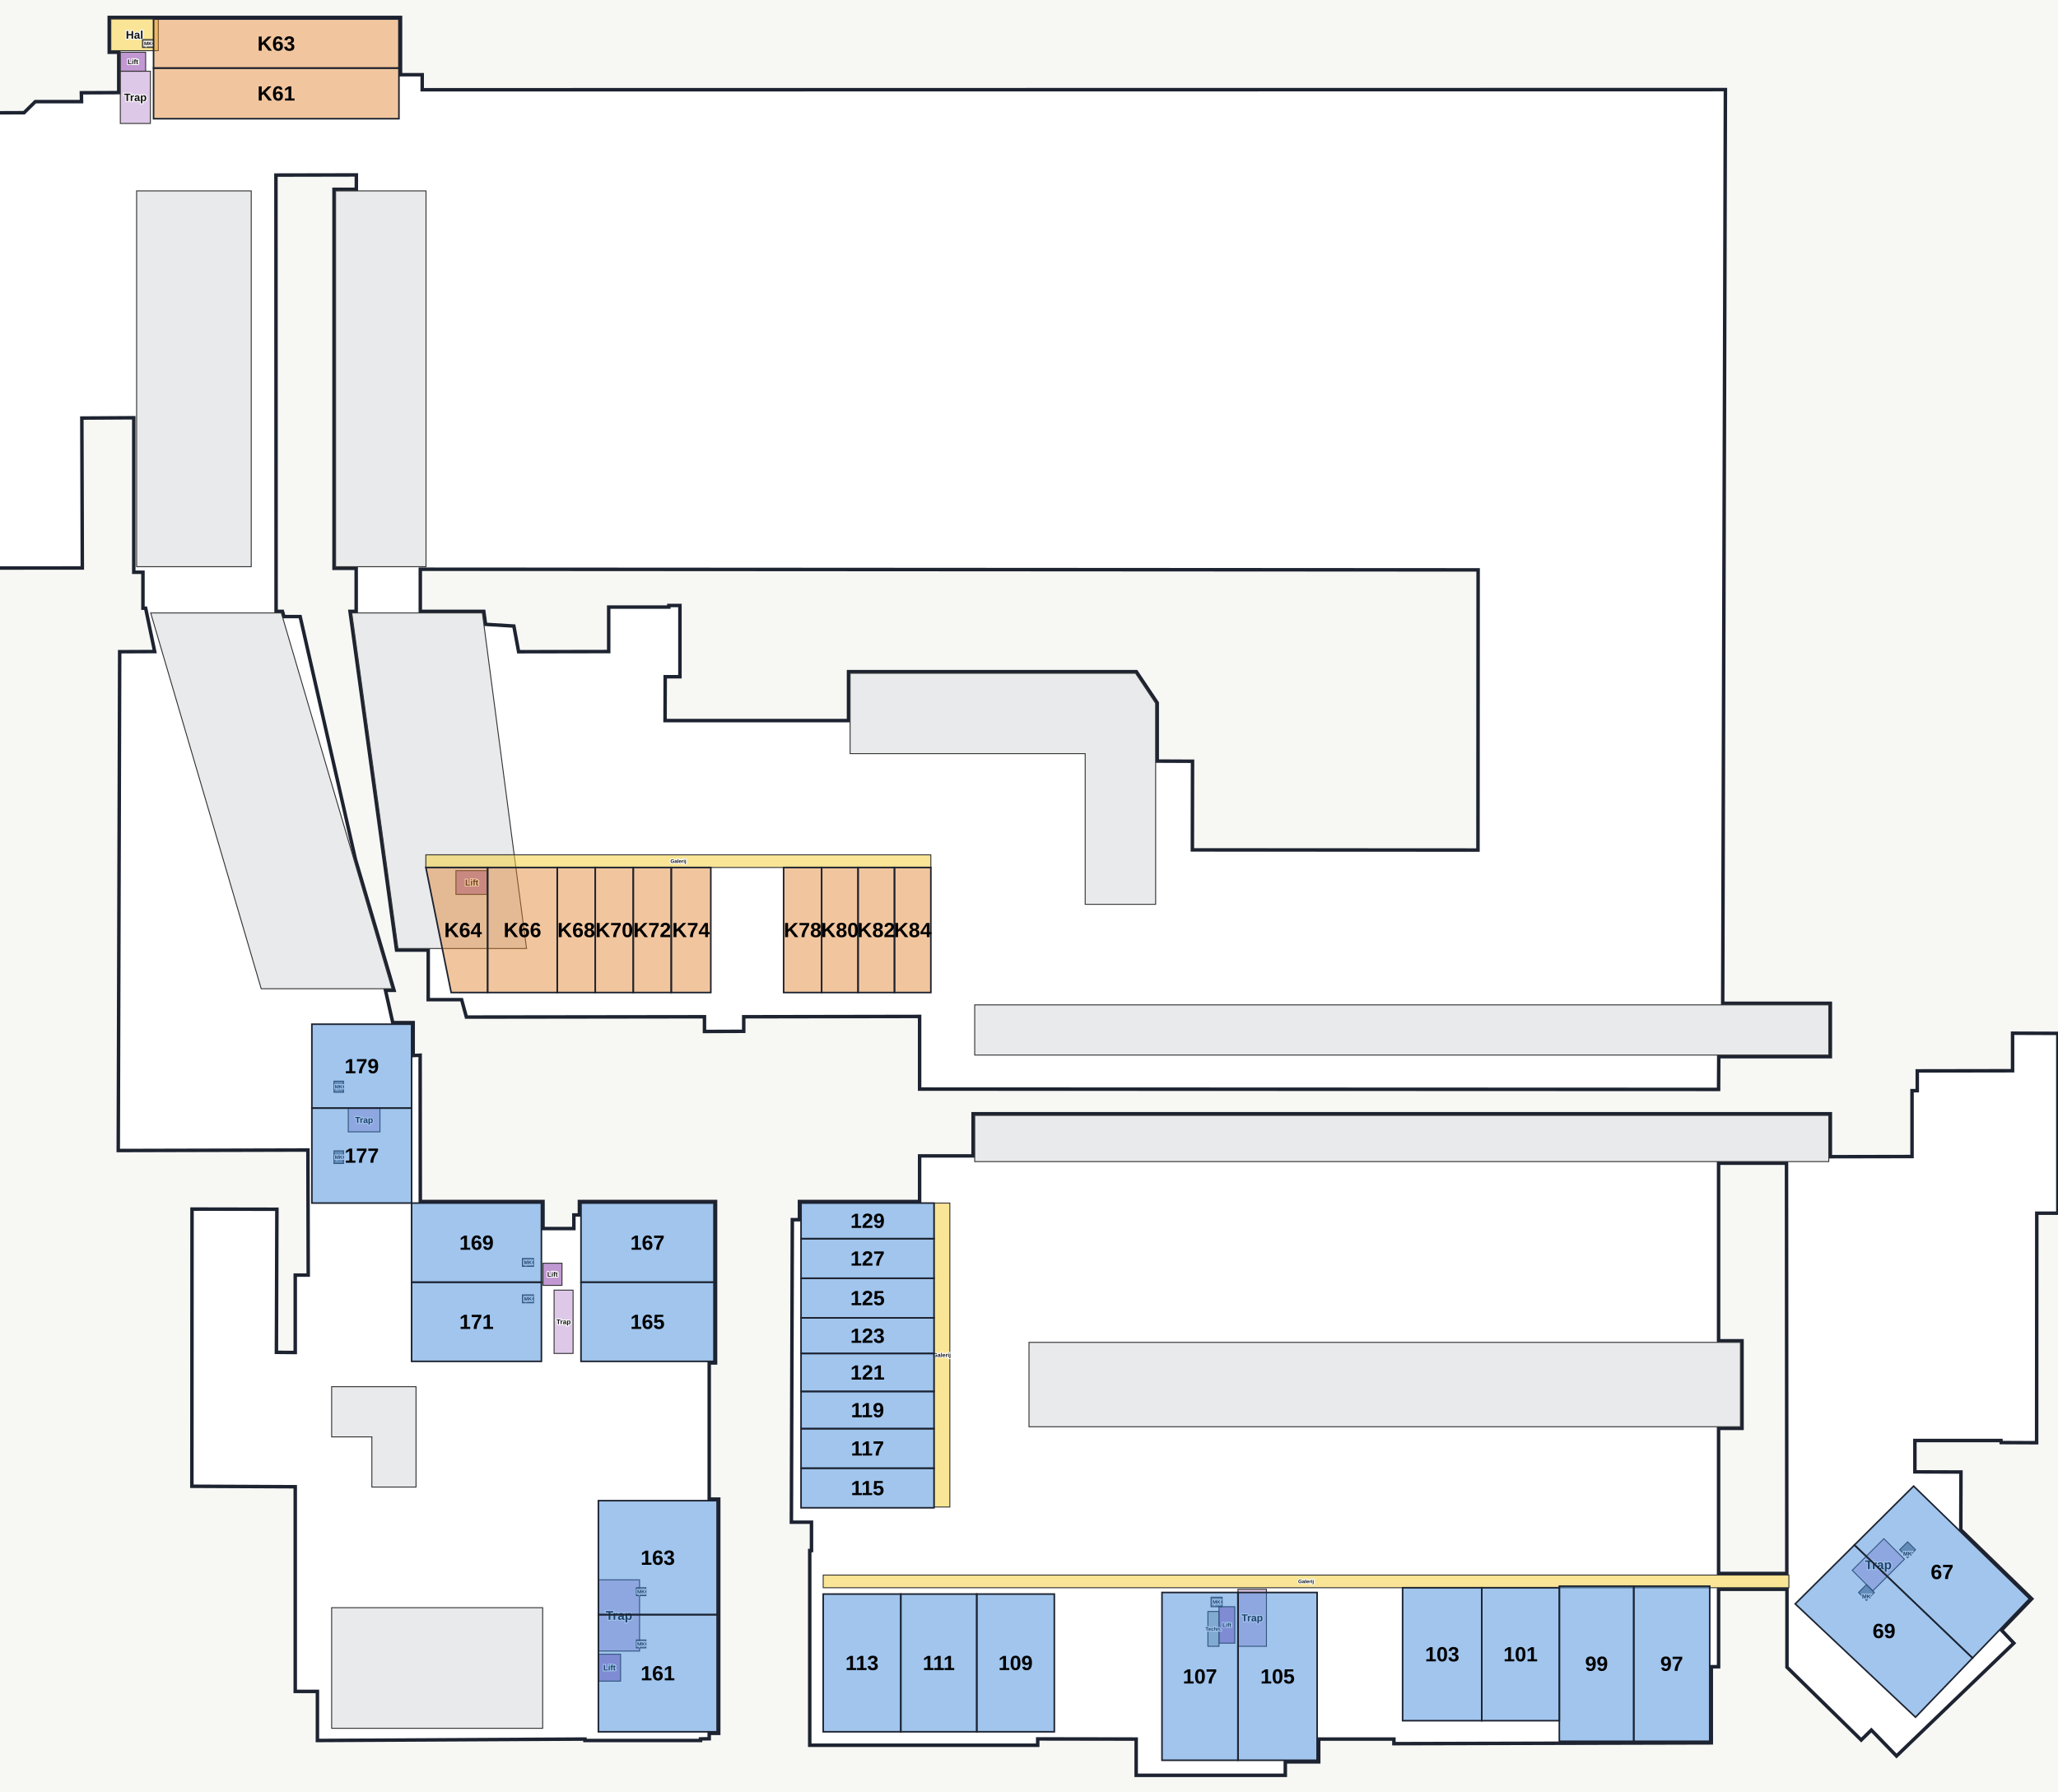
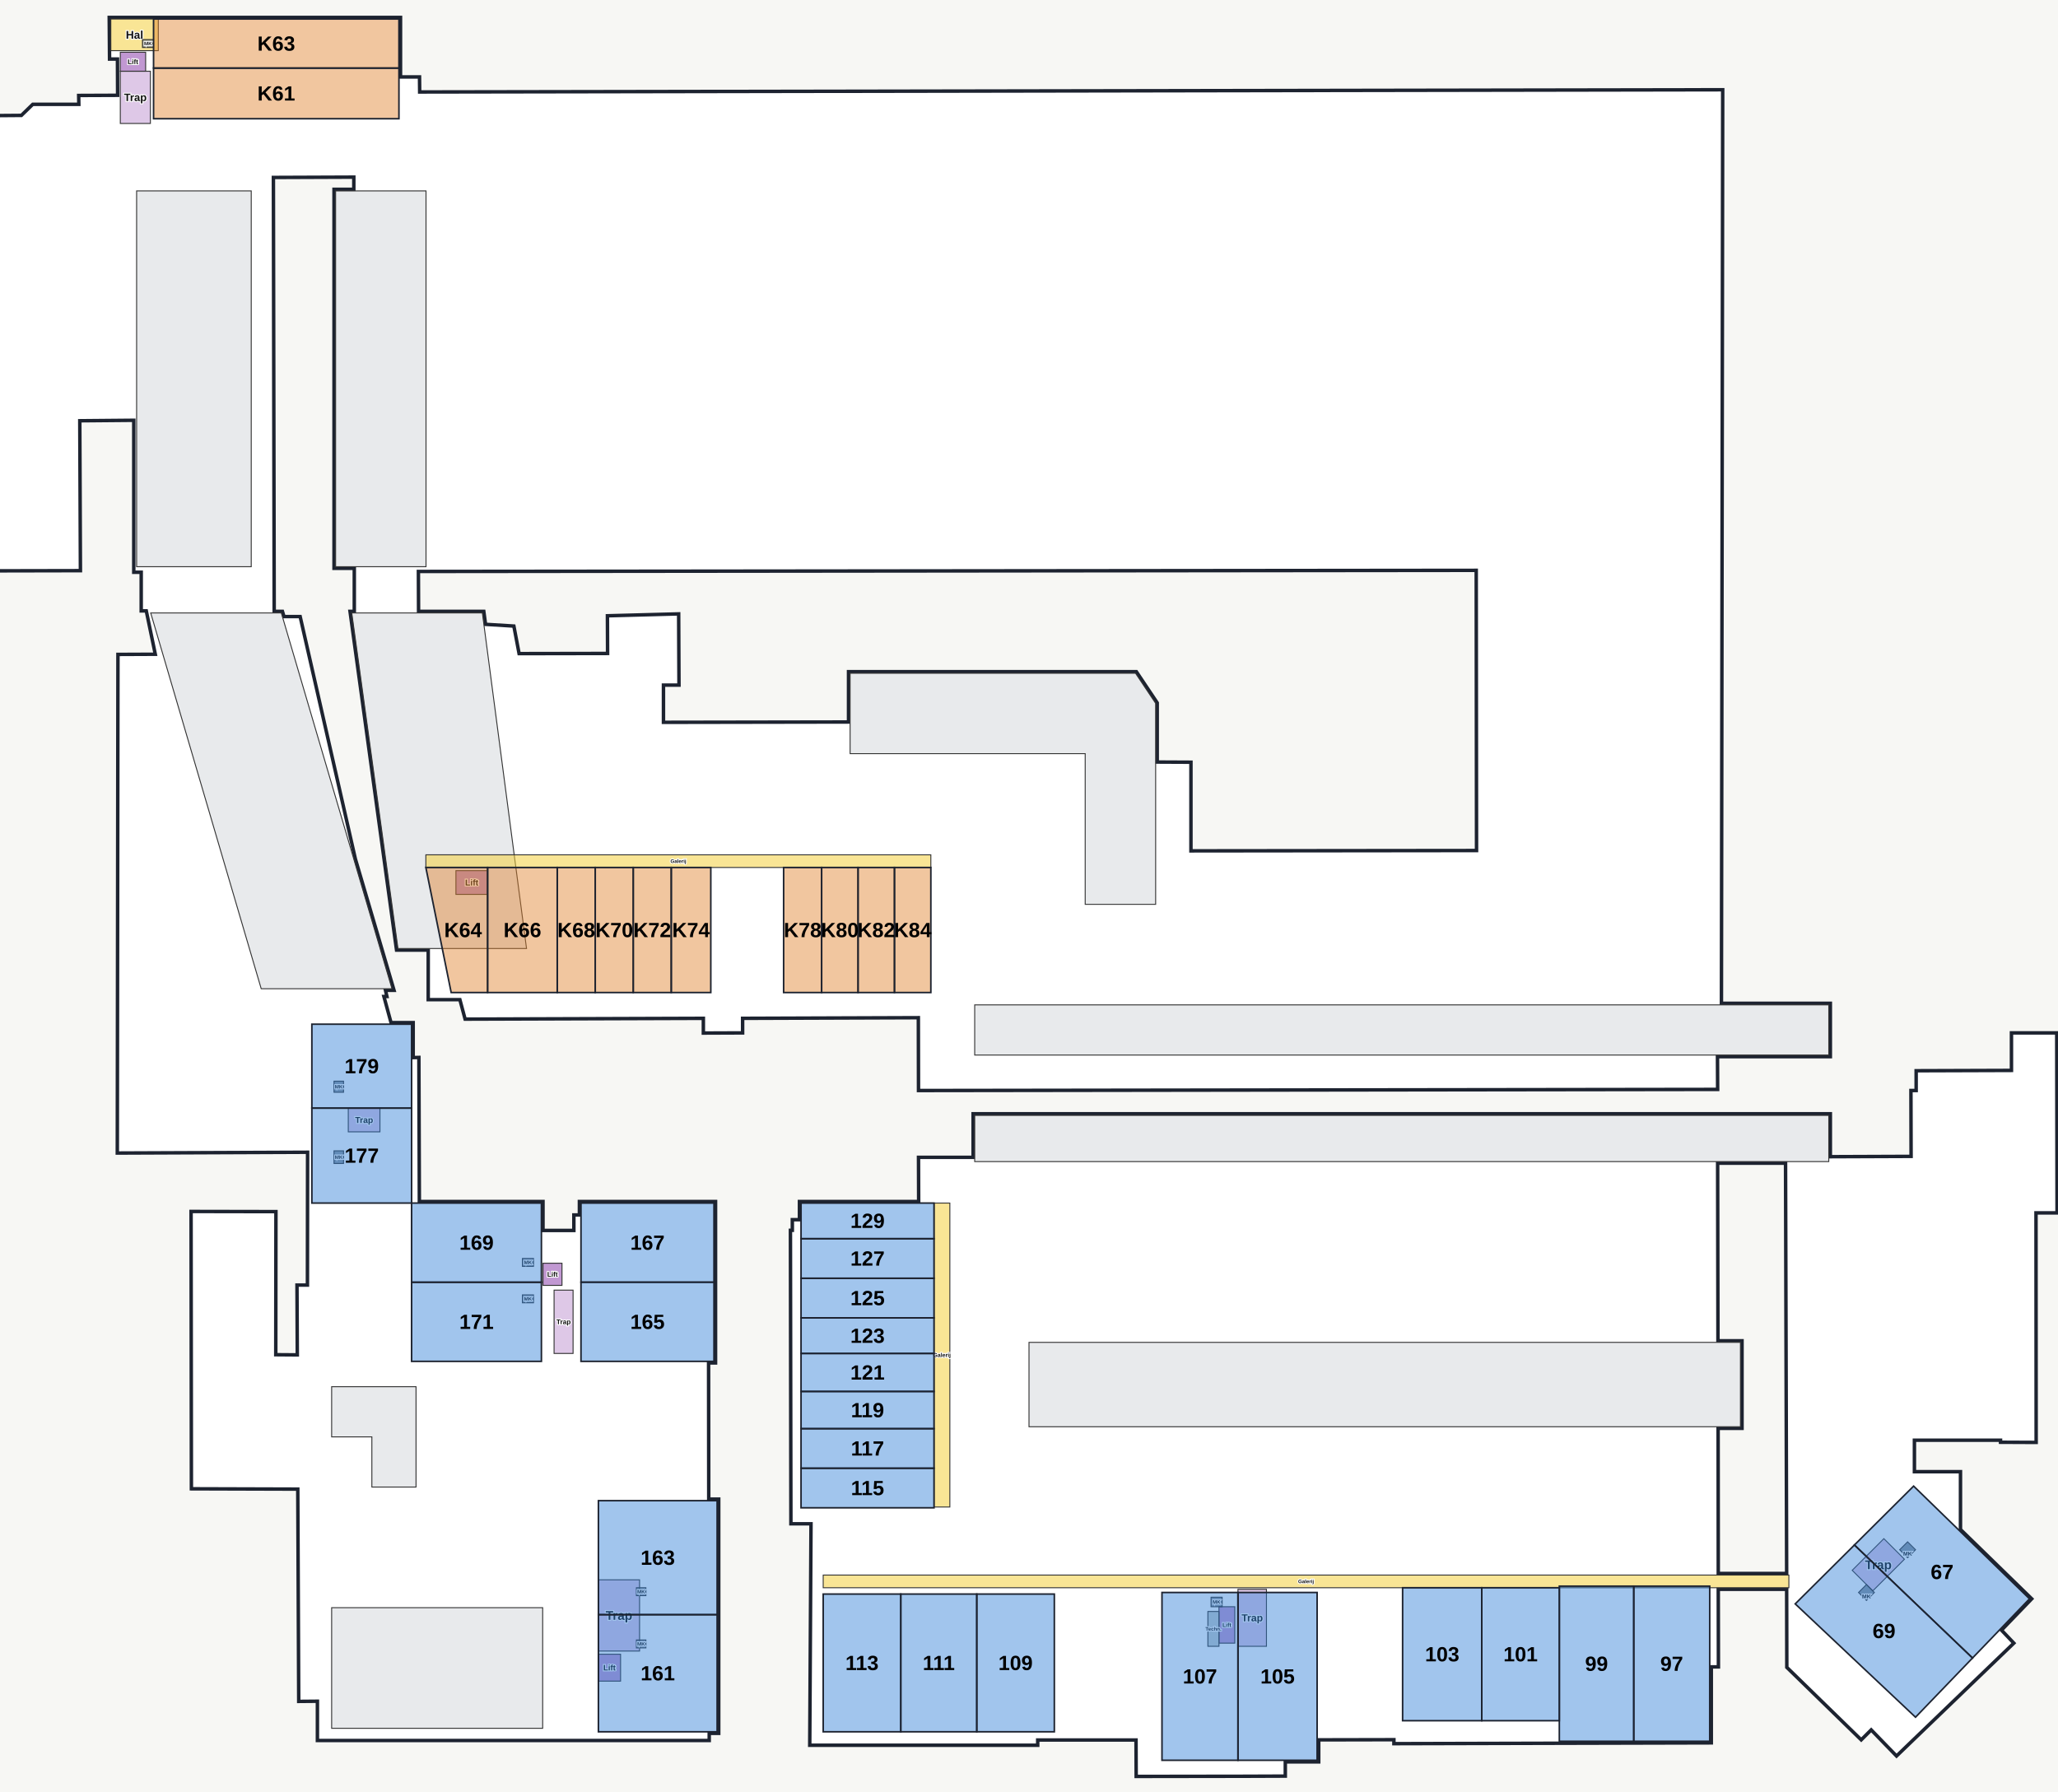
<svg xmlns="http://www.w3.org/2000/svg" viewBox="30 0 1300 1132" font-family="Arial,sans-serif">
  <rect x="30" y="0" width="1300" height="1132" fill="#f7f7f4" />
-   <path fill="#ffffff" stroke="#1d2330" stroke-width="2.2" fill-rule="evenodd" d="M530.5,770.5 L529.9,961.6 L542.6,961.6 L542.6,979.5 L541.5,979.5 L541.5,1102.5 L685.5,1102.5 L685.5,1098.5 L747.7,1098.6 L747.7,1121.5 L841.9,1121.5 L841.9,1113.0 L863.0,1113.0 L863.0,1098.6 L910.5,1098.6 L910.5,1101.5 L1111.0,1101.0 L1111.0,1052.9 L1115.6,1052.9 L1115.6,1004.0 L1158.8,1004.0 L1158.8,1053.2 L1205.7,1099.2 L1212.1,1092.9 L1228.0,1109.3 L1302.1,1038.0 L1294.3,1029.8 L1313.4,1010.0 L1268.6,966.4 L1268.7,929.9 L1239.6,929.8 L1239.6,910.0 L1294.0,910.0 L1294.1,911.3 L1316.5,911.4 L1316.6,766.4 L1329.9,766.4 L1329.9,652.8 L1301.3,652.7 L1301.3,676.4 L1241.1,676.5 L1241.1,689.0 L1237.8,689.0 L1237.8,730.6 L1186.2,730.7 L1186.2,703.6 L644.7,703.6 L644.7,730.2 L610.9,730.2 L610.9,759.0 L535.0,759.0 L535.0,770.5Z M1158.7,994.0 L1115.6,994.0 L1115.6,902.3 L1130.4,902.3 L1130.4,847.0 L1115.6,847.0 L1115.6,734.8 L1158.5,734.8Z M81.4,58.6 L81.5,64.2 L52.3,64.2 L45.2,71.2 L18.4,71.3 L-5.6,47.4 L-71.8,113.7 L-71.8,313.5 L-57.0,313.5 L-57.1,336.0 L-71.8,336.0 L-71.7,344.1 L-73.9,344.1 L-73.9,352.4 L-70.7,357.2 L-65.2,358.9 L82.0,358.8 L81.7,264.1 L114.5,263.9 L114.5,361.5 L120.3,361.5 L120.3,384.2 L122.0,384.2 L127.7,411.6 L105.6,411.7 L104.7,726.8 L224.5,726.5 L224.7,805.5 L216.5,805.5 L216.5,854.4 L204.6,854.3 L204.9,763.9 L151.3,763.8 L151.2,938.9 L216.5,939.2 L216.5,1068.5 L230.5,1068.5 L230.5,1099.5 L399.5,1098.6 L399.5,1099.5 L472.5,1099.5 L472.5,1098.5 L478.0,1098.4 L478.0,1095.0 L484.0,1095.0 L484.0,947.0 L478.0,947.0 L478.0,861.0 L482.0,861.0 L482.0,759.0 L396.0,759.0 L396.0,767.5 L392.5,767.5 L392.5,776.1 L373.0,776.1 L373.0,759.0 L295.5,759.0 L295.4,666.6 L291.0,666.8 L291.0,646.0 L278.1,646.0 L273.5,625.6 L278.9,625.6 L254.5,542.7 L219.6,389.5 L209.4,389.5 L208.4,386.2 L204.4,386.2 L204.3,110.6 L255.1,110.5 L255.1,119.6 L241.0,119.6 L241.0,359.0 L255.0,359.0 L255.0,386.2 L251.1,386.2 L280.5,600.2 L300.5,600.2 L300.5,631.5 L321.6,631.5 L324.6,642.5 L475.0,642.3 L475.0,651.6 L499.8,651.5 L499.8,642.3 L610.9,642.1 L610.9,688.0 L1115.6,688.2 L1115.7,667.5 L1186.2,667.5 L1186.2,633.8 L1118.2,633.8 L1119.9,56.6 L296.7,56.7 L296.7,47.2 L283.0,47.2 L283.0,11.0 L99.0,11.0 L99.0,33.0 L105.0,33.0 L105.0,58.5Z M295.5,386.2 L295.5,359.6 L963.7,360.0 L963.6,537.0 L783.2,536.9 L783.3,480.9 L761.0,480.8 L761.0,444.0 L747.8,424.3 L566.0,424.3 L566.0,455.2 L450.1,455.2 L450.2,427.5 L459.5,427.5 L459.5,382.5 L452.5,382.5 L452.5,383.5 L414.5,383.5 L414.5,411.6 L357.6,411.7 L354.6,395.5 L336.7,394.4 L335.6,386.2Z" />
+   <path fill="#ffffff" stroke="#1d2330" stroke-width="2.2" fill-rule="evenodd" d="M529.3,777.2 L529.6,962.6 L542.3,962.6 L541.5,1102.5 L685.5,1102.5 L685.5,1099.2 L747.6,1099.2 L747.7,1122.2 L815.5,1122.1 L841.9,1122.0 L841.9,1113.0 L863.0,1113.0 L863.0,1099.1 L910.5,1099.0 L910.5,1101.5 L1111.0,1101.0 L1111.0,1053.0 L1115.5,1053.0 L1115.4,1004.0 L1158.6,1004.0 L1158.7,1053.3 L1205.7,1099.1 L1212.0,1092.8 L1228.0,1109.3 L1302.1,1038.0 L1294.3,1029.8 L1313.4,1010.0 L1268.4,966.2 L1268.4,929.7 L1239.3,929.7 L1239.3,909.8 L1293.7,909.8 L1293.7,911.1 L1316.2,911.2 L1316.1,766.2 L1329.4,766.2 L1329.2,652.5 L1300.6,652.5 L1300.6,676.2 L1240.4,676.4 L1240.4,688.9 L1237.1,688.9 L1237.2,730.5 L1186.2,730.7 L1186.2,703.6 L644.7,703.6 L644.7,731.1 L610.2,731.1 L610.3,759.0 L535.0,759.0 L535.0,770.5 L530.5,770.5 L530.5,777.2Z M1158.6,994.0 L1115.4,994.0 L1115.3,902.3 L1130.4,902.3 L1130.4,847.0 L1115.2,847.0 L1115.0,734.8 L1157.9,734.8Z M99.0,11.0 L99.2,37.3 L104.2,37.3 L104.3,60.2 L79.7,60.3 L79.8,65.9 L50.7,65.9 L43.5,72.9 L16.8,73.1 L-7.3,49.3 L-73.4,115.6 L-73.1,315.4 L-58.3,315.5 L-58.3,338.0 L-73.0,337.9 L-72.9,346.0 L-75.1,346.0 L-75.3,352.9 L-73.0,358.1 L-67.8,360.8 L80.8,360.5 L80.4,265.8 L114.5,265.5 L114.5,361.5 L119.2,361.5 L119.2,385.9 L122.4,385.9 L128.1,413.3 L104.5,413.4 L104.1,728.4 L224.3,727.9 L224.2,811.8 L217.6,811.8 L217.8,855.9 L204.2,855.8 L204.3,765.4 L150.7,765.3 L150.9,940.5 L218.1,940.7 L218.7,1074.8 L230.5,1074.7 L230.5,1099.5 L478.0,1099.5 L478.0,1095.0 L484.0,1095.0 L484.0,947.0 L477.7,947.0 L477.6,861.0 L482.0,861.0 L482.0,759.0 L396.0,759.0 L396.0,767.5 L392.5,767.5 L392.5,777.3 L373.0,777.3 L373.0,759.0 L294.9,759.0 L294.6,668.0 L291.0,668.1 L291.0,646.0 L277.0,646.0 L272.5,629.5 L274.4,629.5 L273.5,625.6 L278.9,625.6 L254.5,542.7 L219.6,389.5 L209.4,389.5 L208.4,386.2 L203.2,386.2 L202.7,112.1 L253.5,111.9 L253.5,119.6 L241.0,119.6 L241.0,359.0 L253.8,359.0 L253.8,386.2 L251.1,386.2 L280.5,600.2 L300.5,600.2 L300.5,631.5 L320.5,631.5 L323.8,643.8 L474.3,643.3 L474.3,652.6 L499.1,652.5 L499.1,643.3 L610.1,642.9 L610.2,688.9 L1115.0,688.2 L1114.9,667.5 L1186.2,667.5 L1186.2,633.8 L1117.4,633.8 L1118.2,56.7 L295.1,58.1 L295.0,48.6 L283.0,48.6 L283.0,11.0Z M294.4,386.2 L294.3,361.0 L962.5,360.3 L962.7,537.3 L782.3,537.5 L782.3,481.5 L761.0,481.4 L761.0,444.0 L747.8,424.3 L566.0,424.3 L566.0,456.1 L449.1,456.3 L449.1,432.8 L458.9,432.8 L458.7,387.8 L413.7,389.0 L413.8,412.8 L357.9,412.9 L354.6,395.5 L336.7,394.4 L335.6,386.2Z" />
  <polygon id="2-DAK-1" points="116.3,120.6 188.7,120.6 188.7,358.0 116.3,358.0" fill="#d5d8dc" fill-opacity="0.55" stroke="#333" stroke-width="0.6" />
  <polygon id="2-DAK-2" points="242.0,120.6 299.1,120.6 299.1,358.0 242.0,358.0" fill="#d5d8dc" fill-opacity="0.55" stroke="#333" stroke-width="0.6" />
  <polygon id="2-DAK-3" points="125.2,387.2 207.7,387.2 277.6,624.6 195.0,624.6" fill="#d5d8dc" fill-opacity="0.55" stroke="#333" stroke-width="0.6" />
  <polygon id="2-DAK-4" points="252.2,387.2 334.7,387.2 362.6,599.2 281.4,599.2" fill="#d5d8dc" fill-opacity="0.55" stroke="#333" stroke-width="0.6" />
  <polygon id="2-DAK-5" points="567.0,425.3 747.3,425.3 760.0,444.3 760.0,571.3 715.5,571.3 715.5,476.1 567.0,476.1" fill="#d5d8dc" fill-opacity="0.55" stroke="#333" stroke-width="0.6" />
  <polygon id="2-DAK-6" points="645.7,634.8 1185.2,634.8 1185.2,666.5 645.7,666.5" fill="#d5d8dc" fill-opacity="0.55" stroke="#333" stroke-width="0.6" />
  <polygon id="2-DAK-7" points="645.7,704.6 1185.2,704.6 1185.2,733.8 645.7,733.8" fill="#d5d8dc" fill-opacity="0.55" stroke="#333" stroke-width="0.6" />
  <polygon id="2-DAK-8" points="680.0,848.0 1129.4,848.0 1129.4,901.3 680.0,901.3" fill="#d5d8dc" fill-opacity="0.55" stroke="#333" stroke-width="0.6" />
  <polygon id="2-DAK-9" points="239.5,876.0 292.8,876.0 292.8,939.4 264.9,939.4 264.9,907.7 239.5,907.7" fill="#d5d8dc" fill-opacity="0.55" stroke="#333" stroke-width="0.6" />
  <polygon id="2-DAK-10" points="239.5,1015.6 372.8,1015.6 372.8,1091.8 239.5,1091.8" fill="#d5d8dc" fill-opacity="0.55" stroke="#333" stroke-width="0.6" />
  <polygon id="2-K61-HAL" points="100,12 130,12 130,32 100,32" fill="#f4d03f" fill-opacity="0.55" stroke="#333" stroke-width="0.6" />
  <text x="115.0" y="22.0" font-size="7.1" font-weight="700" text-anchor="middle" dominant-baseline="central" fill="#111" stroke="#fff" stroke-width="1.2" paint-order="stroke">Hal</text>
  <polygon id="2-K61-MK" points="120,25 127,25 127,30 120,30" fill="#2c3e50" fill-opacity="0.55" stroke="#333" stroke-width="0.6" />
  <text x="123.5" y="27.5" font-size="3.2" font-weight="700" text-anchor="middle" dominant-baseline="central" fill="#111" stroke="#fff" stroke-width="1.2" paint-order="stroke">MK</text>
  <polygon id="2-K61-LIFT" points="106,33 122,33 122,45 106,45" fill="#8e44ad" fill-opacity="0.55" stroke="#333" stroke-width="0.6" />
  <text x="114.0" y="39.0" font-size="4.3" font-weight="700" text-anchor="middle" dominant-baseline="central" fill="#111" stroke="#fff" stroke-width="1.2" paint-order="stroke">Lift</text>
  <polygon id="2-K61-TRAP" points="106,45 125,45 125,78 106,78" fill="#c39bd3" fill-opacity="0.55" stroke="#333" stroke-width="0.6" />
  <text x="115.5" y="61.5" font-size="6.8" font-weight="700" text-anchor="middle" dominant-baseline="central" fill="#111" stroke="#fff" stroke-width="1.2" paint-order="stroke">Trap</text>
  <polygon id="2-225-LIFT" points="318,550 338,550 338,565 318,565" fill="#8e44ad" fill-opacity="0.55" stroke="#333" stroke-width="0.6" />
  <text x="328.0" y="557.5" font-size="5.4" font-weight="700" text-anchor="middle" dominant-baseline="central" fill="#111" stroke="#fff" stroke-width="1.2" paint-order="stroke">Lift</text>
  <polygon id="2-183-TRAP" points="250,700 270,700 270,715 250,715" fill="#c39bd3" fill-opacity="0.55" stroke="#333" stroke-width="0.6" />
  <text x="260.0" y="707.5" font-size="5.4" font-weight="700" text-anchor="middle" dominant-baseline="central" fill="#111" stroke="#fff" stroke-width="1.2" paint-order="stroke">Trap</text>
  <polygon id="2-183-MK1" points="241,683 247,683 247,690 241,690" fill="#2c3e50" fill-opacity="0.55" stroke="#333" stroke-width="0.6" />
  <text x="244.0" y="686.5" font-size="3.2" font-weight="700" text-anchor="middle" dominant-baseline="central" fill="#111" stroke="#fff" stroke-width="1.2" paint-order="stroke">MK</text>
  <polygon id="2-183-MK2" points="241,727 247,727 247,735 241,735" fill="#2c3e50" fill-opacity="0.55" stroke="#333" stroke-width="0.6" />
  <text x="244.0" y="731.0" font-size="3.2" font-weight="700" text-anchor="middle" dominant-baseline="central" fill="#111" stroke="#fff" stroke-width="1.2" paint-order="stroke">MK</text>
  <polygon id="2-194-LIFT" points="373,798 385,798 385,812 373,812" fill="#8e44ad" fill-opacity="0.55" stroke="#333" stroke-width="0.6" />
  <text x="379.0" y="805.0" font-size="4.3" font-weight="700" text-anchor="middle" dominant-baseline="central" fill="#111" stroke="#fff" stroke-width="1.2" paint-order="stroke">Lift</text>
  <polygon id="2-194-TRAP" points="380,815 392,815 392,855 380,855" fill="#c39bd3" fill-opacity="0.55" stroke="#333" stroke-width="0.6" />
  <text x="386.0" y="835.0" font-size="4.3" font-weight="700" text-anchor="middle" dominant-baseline="central" fill="#111" stroke="#fff" stroke-width="1.2" paint-order="stroke">Trap</text>
  <polygon id="2-194-MK1" points="360,795 367,795 367,800 360,800" fill="#2c3e50" fill-opacity="0.55" stroke="#333" stroke-width="0.6" />
  <text x="363.5" y="797.5" font-size="3.2" font-weight="700" text-anchor="middle" dominant-baseline="central" fill="#111" stroke="#fff" stroke-width="1.2" paint-order="stroke">MK</text>
  <polygon id="2-194-MK2" points="360,818 367,818 367,823 360,823" fill="#2c3e50" fill-opacity="0.55" stroke="#333" stroke-width="0.6" />
  <text x="363.5" y="820.5" font-size="3.2" font-weight="700" text-anchor="middle" dominant-baseline="central" fill="#111" stroke="#fff" stroke-width="1.2" paint-order="stroke">MK</text>
  <polygon id="2-200-TRAP" points="408,998 434,998 434,1043 408,1043" fill="#c39bd3" fill-opacity="0.55" stroke="#333" stroke-width="0.6" />
  <text x="421.0" y="1020.5" font-size="8.0" font-weight="700" text-anchor="middle" dominant-baseline="central" fill="#111" stroke="#fff" stroke-width="1.2" paint-order="stroke">Trap</text>
  <polygon id="2-200-LIFT" points="408,1045 422,1045 422,1062 408,1062" fill="#8e44ad" fill-opacity="0.55" stroke="#333" stroke-width="0.6" />
  <text x="415.0" y="1053.5" font-size="5.0" font-weight="700" text-anchor="middle" dominant-baseline="central" fill="#111" stroke="#fff" stroke-width="1.2" paint-order="stroke">Lift</text>
  <polygon id="2-200-MK1" points="432,1003 438,1003 438,1008 432,1008" fill="#2c3e50" fill-opacity="0.55" stroke="#333" stroke-width="0.6" />
  <text x="435.0" y="1005.5" font-size="3.2" font-weight="700" text-anchor="middle" dominant-baseline="central" fill="#111" stroke="#fff" stroke-width="1.2" paint-order="stroke">MK</text>
  <polygon id="2-200-MK2" points="432,1036 438,1036 438,1041 432,1041" fill="#2c3e50" fill-opacity="0.55" stroke="#333" stroke-width="0.6" />
  <text x="435.0" y="1038.5" font-size="3.2" font-weight="700" text-anchor="middle" dominant-baseline="central" fill="#111" stroke="#fff" stroke-width="1.2" paint-order="stroke">MK</text>
  <polygon id="2-244-LIFT" points="800,1015 810,1015 810,1038 800,1038" fill="#8e44ad" fill-opacity="0.55" stroke="#333" stroke-width="0.6" />
  <text x="805.0" y="1026.5" font-size="3.6" font-weight="700" text-anchor="middle" dominant-baseline="central" fill="#111" stroke="#fff" stroke-width="1.2" paint-order="stroke">Lift</text>
  <polygon id="2-244-SCH" points="793,1018 800,1018 800,1040 793,1040" fill="#95a5a6" fill-opacity="0.55" stroke="#333" stroke-width="0.6" />
  <text x="796.5" y="1029.0" font-size="3.2" font-weight="700" text-anchor="middle" dominant-baseline="central" fill="#111" stroke="#fff" stroke-width="1.2" paint-order="stroke">Techn.</text>
  <polygon id="2-244-MK" points="795,1009 802,1009 802,1015 795,1015" fill="#2c3e50" fill-opacity="0.55" stroke="#333" stroke-width="0.6" />
  <text x="798.5" y="1012.0" font-size="3.2" font-weight="700" text-anchor="middle" dominant-baseline="central" fill="#111" stroke="#fff" stroke-width="1.2" paint-order="stroke">MK</text>
  <polygon id="2-244-TRAP" points="812,1004 830,1004 830,1040 812,1040" fill="#c39bd3" fill-opacity="0.55" stroke="#333" stroke-width="0.6" />
  <text x="821.0" y="1022.0" font-size="6.4" font-weight="700" text-anchor="middle" dominant-baseline="central" fill="#111" stroke="#fff" stroke-width="1.2" paint-order="stroke">Trap</text>
  <polygon id="2-262-TRAP" points="1200,992 1220,972 1233,985 1213,1005" fill="#c39bd3" fill-opacity="0.55" stroke="#333" stroke-width="0.6" />
  <text x="1216.5" y="988.5" font-size="8.0" font-weight="700" text-anchor="middle" dominant-baseline="central" fill="#111" stroke="#fff" stroke-width="1.2" paint-order="stroke">Trap</text>
  <polygon id="2-262-MK1" points="1230,979 1235,974 1240,979 1235,984" fill="#2c3e50" fill-opacity="0.55" stroke="#333" stroke-width="0.6" />
  <text x="1235.0" y="981.5" font-size="3.6" font-weight="700" text-anchor="middle" dominant-baseline="central" fill="#111" stroke="#fff" stroke-width="1.2" paint-order="stroke">MK</text>
  <polygon id="2-262-MK2" points="1204,1006 1209,1001 1214,1006 1209,1011" fill="#2c3e50" fill-opacity="0.55" stroke="#333" stroke-width="0.6" />
  <text x="1209.0" y="1008.5" font-size="3.6" font-weight="700" text-anchor="middle" dominant-baseline="central" fill="#111" stroke="#fff" stroke-width="1.2" paint-order="stroke">MK</text>
  <polygon id="2-GAL-K" points="299,540 618,540 618,548 299,548" fill="#f4d03f" fill-opacity="0.55" stroke="#333" stroke-width="0.6" />
  <text x="458.5" y="544.0" font-size="3.2" font-weight="700" text-anchor="middle" dominant-baseline="central" fill="#111" stroke="#fff" stroke-width="1.2" paint-order="stroke">Galerij</text>
  <polygon id="2-GAL-S" points="620,760 630,760 630,952 620,952" fill="#f4d03f" fill-opacity="0.55" stroke="#333" stroke-width="0.6" />
  <text x="625.0" y="856.0" font-size="3.6" font-weight="700" text-anchor="middle" dominant-baseline="central" fill="#111" stroke="#fff" stroke-width="1.2" paint-order="stroke">Galerij</text>
  <polygon id="2-GAL-O" points="550,995 1160,995 1160,1003 550,1003" fill="#f4d03f" fill-opacity="0.55" stroke="#333" stroke-width="0.6" />
  <text x="855.0" y="999.0" font-size="3.2" font-weight="700" text-anchor="middle" dominant-baseline="central" fill="#111" stroke="#fff" stroke-width="1.2" paint-order="stroke">Galerij</text>
  <polygon id="S177" points="227,700 290,700 290,760 227,760" fill="#2f7fd8" fill-opacity="0.45" stroke="#1d2330" stroke-width="1" />
  <text x="258.5" y="730.0" font-size="13" font-weight="700" text-anchor="middle" dominant-baseline="central">177</text>
  <polygon id="S179" points="227,647 290,647 290,700 227,700" fill="#2f7fd8" fill-opacity="0.45" stroke="#1d2330" stroke-width="1" />
  <text x="258.5" y="673.5" font-size="13" font-weight="700" text-anchor="middle" dominant-baseline="central">179</text>
  <polygon id="S171" points="290,810 372,810 372,860 290,860" fill="#2f7fd8" fill-opacity="0.45" stroke="#1d2330" stroke-width="1" />
  <text x="331.0" y="835.0" font-size="13" font-weight="700" text-anchor="middle" dominant-baseline="central">171</text>
  <polygon id="S169" points="290,760 372,760 372,810 290,810" fill="#2f7fd8" fill-opacity="0.45" stroke="#1d2330" stroke-width="1" />
  <text x="331.0" y="785.0" font-size="13" font-weight="700" text-anchor="middle" dominant-baseline="central">169</text>
  <polygon id="S167" points="397,760 481,760 481,810 397,810" fill="#2f7fd8" fill-opacity="0.45" stroke="#1d2330" stroke-width="1" />
  <text x="439.0" y="785.0" font-size="13" font-weight="700" text-anchor="middle" dominant-baseline="central">167</text>
  <polygon id="S165" points="397,810 481,810 481,860 397,860" fill="#2f7fd8" fill-opacity="0.45" stroke="#1d2330" stroke-width="1" />
  <text x="439.0" y="835.0" font-size="13" font-weight="700" text-anchor="middle" dominant-baseline="central">165</text>
  <polygon id="S161" points="408,1020 483,1020 483,1094 408,1094" fill="#2f7fd8" fill-opacity="0.45" stroke="#1d2330" stroke-width="1" />
  <text x="445.5" y="1057.0" font-size="13" font-weight="700" text-anchor="middle" dominant-baseline="central">161</text>
  <polygon id="S163" points="408,948 483,948 483,1020 408,1020" fill="#2f7fd8" fill-opacity="0.45" stroke="#1d2330" stroke-width="1" />
  <text x="445.5" y="984.0" font-size="13" font-weight="700" text-anchor="middle" dominant-baseline="central">163</text>
  <polygon id="K61" points="127,43 282,43 282,75 127,75" fill="#e0812b" fill-opacity="0.45" stroke="#1d2330" stroke-width="1" />
  <text x="204.5" y="59.0" font-size="13" font-weight="700" text-anchor="middle" dominant-baseline="central">K61</text>
  <polygon id="K63" points="127,12 282,12 282,43 127,43" fill="#e0812b" fill-opacity="0.45" stroke="#1d2330" stroke-width="1" />
  <text x="204.5" y="27.5" font-size="13" font-weight="700" text-anchor="middle" dominant-baseline="central">K63</text>
  <polygon id="K84" points="595,548 618,548 618,627 595,627" fill="#e0812b" fill-opacity="0.45" stroke="#1d2330" stroke-width="1" />
  <text x="606.5" y="587.5" font-size="13" font-weight="700" text-anchor="middle" dominant-baseline="central">K84</text>
  <polygon id="K82" points="572,548 595,548 595,627 572,627" fill="#e0812b" fill-opacity="0.45" stroke="#1d2330" stroke-width="1" />
  <text x="583.5" y="587.5" font-size="13" font-weight="700" text-anchor="middle" dominant-baseline="central">K82</text>
  <polygon id="K80" points="549,548 572,548 572,627 549,627" fill="#e0812b" fill-opacity="0.45" stroke="#1d2330" stroke-width="1" />
  <text x="560.5" y="587.5" font-size="13" font-weight="700" text-anchor="middle" dominant-baseline="central">K80</text>
  <polygon id="K78" points="525,548 549,548 549,627 525,627" fill="#e0812b" fill-opacity="0.45" stroke="#1d2330" stroke-width="1" />
  <text x="537.0" y="587.5" font-size="13" font-weight="700" text-anchor="middle" dominant-baseline="central">K78</text>
  <polygon id="K74" points="454,548 479,548 479,627 454,627" fill="#e0812b" fill-opacity="0.45" stroke="#1d2330" stroke-width="1" />
  <text x="466.5" y="587.5" font-size="13" font-weight="700" text-anchor="middle" dominant-baseline="central">K74</text>
  <polygon id="K72" points="430,548 454,548 454,627 430,627" fill="#e0812b" fill-opacity="0.45" stroke="#1d2330" stroke-width="1" />
  <text x="442.0" y="587.5" font-size="13" font-weight="700" text-anchor="middle" dominant-baseline="central">K72</text>
  <polygon id="K70" points="406,548 430,548 430,627 406,627" fill="#e0812b" fill-opacity="0.45" stroke="#1d2330" stroke-width="1" />
  <text x="418.0" y="587.5" font-size="13" font-weight="700" text-anchor="middle" dominant-baseline="central">K70</text>
  <polygon id="K68" points="382,548 406,548 406,627 382,627" fill="#e0812b" fill-opacity="0.45" stroke="#1d2330" stroke-width="1" />
  <text x="394.0" y="587.5" font-size="13" font-weight="700" text-anchor="middle" dominant-baseline="central">K68</text>
  <polygon id="K66" points="338,548 382,548 382,627 338,627" fill="#e0812b" fill-opacity="0.45" stroke="#1d2330" stroke-width="1" />
  <text x="360.0" y="587.5" font-size="13" font-weight="700" text-anchor="middle" dominant-baseline="central">K66</text>
  <polygon id="K64" points="299,548 338,548 338,627 315,627" fill="#e0812b" fill-opacity="0.45" stroke="#1d2330" stroke-width="1" />
  <text x="322.5" y="587.5" font-size="13" font-weight="700" text-anchor="middle" dominant-baseline="central">K64</text>
  <polygon id="S115" points="536,927.5 620,927.5 620,952.5 536,952.5" fill="#2f7fd8" fill-opacity="0.45" stroke="#1d2330" stroke-width="1" />
  <text x="578.0" y="940.0" font-size="13" font-weight="700" text-anchor="middle" dominant-baseline="central">115</text>
  <polygon id="S117" points="536,902.5 620,902.5 620,927.5 536,927.5" fill="#2f7fd8" fill-opacity="0.45" stroke="#1d2330" stroke-width="1" />
  <text x="578.0" y="915.0" font-size="13" font-weight="700" text-anchor="middle" dominant-baseline="central">117</text>
  <polygon id="S119" points="536,879 620,879 620,902.5 536,902.5" fill="#2f7fd8" fill-opacity="0.45" stroke="#1d2330" stroke-width="1" />
  <text x="578.0" y="890.8" font-size="13" font-weight="700" text-anchor="middle" dominant-baseline="central">119</text>
  <polygon id="S121" points="536,855 620,855 620,879 536,879" fill="#2f7fd8" fill-opacity="0.45" stroke="#1d2330" stroke-width="1" />
  <text x="578.0" y="867.0" font-size="13" font-weight="700" text-anchor="middle" dominant-baseline="central">121</text>
  <polygon id="S123" points="536,832.5 620,832.5 620,855 536,855" fill="#2f7fd8" fill-opacity="0.45" stroke="#1d2330" stroke-width="1" />
  <text x="578.0" y="843.8" font-size="13" font-weight="700" text-anchor="middle" dominant-baseline="central">123</text>
  <polygon id="S125" points="536,807.5 620,807.5 620,832.5 536,832.5" fill="#2f7fd8" fill-opacity="0.45" stroke="#1d2330" stroke-width="1" />
  <text x="578.0" y="820.0" font-size="13" font-weight="700" text-anchor="middle" dominant-baseline="central">125</text>
  <polygon id="S127" points="536,782.5 620,782.5 620,807.5 536,807.5" fill="#2f7fd8" fill-opacity="0.45" stroke="#1d2330" stroke-width="1" />
  <text x="578.0" y="795.0" font-size="13" font-weight="700" text-anchor="middle" dominant-baseline="central">127</text>
  <polygon id="S129" points="536,760 620,760 620,782.5 536,782.5" fill="#2f7fd8" fill-opacity="0.45" stroke="#1d2330" stroke-width="1" />
  <text x="578.0" y="771.2" font-size="13" font-weight="700" text-anchor="middle" dominant-baseline="central">129</text>
  <polygon id="S109" points="647,1007 696,1007 696,1094 647,1094" fill="#2f7fd8" fill-opacity="0.45" stroke="#1d2330" stroke-width="1" />
  <text x="671.5" y="1050.5" font-size="13" font-weight="700" text-anchor="middle" dominant-baseline="central">109</text>
  <polygon id="S111" points="599,1007 647,1007 647,1094 599,1094" fill="#2f7fd8" fill-opacity="0.45" stroke="#1d2330" stroke-width="1" />
  <text x="623.0" y="1050.5" font-size="13" font-weight="700" text-anchor="middle" dominant-baseline="central">111</text>
  <polygon id="S113" points="550,1007 599,1007 599,1094 550,1094" fill="#2f7fd8" fill-opacity="0.45" stroke="#1d2330" stroke-width="1" />
  <text x="574.5" y="1050.5" font-size="13" font-weight="700" text-anchor="middle" dominant-baseline="central">113</text>
  <polygon id="S105" points="812,1006 862,1006 862,1112 812,1112" fill="#2f7fd8" fill-opacity="0.45" stroke="#1d2330" stroke-width="1" />
  <text x="837.0" y="1059.0" font-size="13" font-weight="700" text-anchor="middle" dominant-baseline="central">105</text>
  <polygon id="S107" points="764,1006 812,1006 812,1112 764,1112" fill="#2f7fd8" fill-opacity="0.45" stroke="#1d2330" stroke-width="1" />
  <text x="788.0" y="1059.0" font-size="13" font-weight="700" text-anchor="middle" dominant-baseline="central">107</text>
  <polygon id="S97" points="1062,1002 1110,1002 1110,1100 1062,1100" fill="#2f7fd8" fill-opacity="0.45" stroke="#1d2330" stroke-width="1" />
  <text x="1086.0" y="1051.0" font-size="13" font-weight="700" text-anchor="middle" dominant-baseline="central">97</text>
  <polygon id="S99" points="1015,1002 1062,1002 1062,1100 1015,1100" fill="#2f7fd8" fill-opacity="0.45" stroke="#1d2330" stroke-width="1" />
  <text x="1038.5" y="1051.0" font-size="13" font-weight="700" text-anchor="middle" dominant-baseline="central">99</text>
  <polygon id="S101" points="966,1003 1015,1003 1015,1087 966,1087" fill="#2f7fd8" fill-opacity="0.45" stroke="#1d2330" stroke-width="1" />
  <text x="990.5" y="1045.0" font-size="13" font-weight="700" text-anchor="middle" dominant-baseline="central">101</text>
  <polygon id="S103" points="916,1003 966,1003 966,1087 916,1087" fill="#2f7fd8" fill-opacity="0.45" stroke="#1d2330" stroke-width="1" />
  <text x="941.0" y="1045.0" font-size="13" font-weight="700" text-anchor="middle" dominant-baseline="central">103</text>
  <polygon id="S67" points="1201.4,976 1238.8,938.8 1312,1010 1276,1047.4" fill="#2f7fd8" fill-opacity="0.45" stroke="#1d2330" stroke-width="1" />
  <text x="1256.8" y="993.0" font-size="13" font-weight="700" text-anchor="middle" dominant-baseline="central">67</text>
  <polygon id="S69" points="1164,1013.2 1201.4,976 1276,1047.4 1240,1084.8" fill="#2f7fd8" fill-opacity="0.45" stroke="#1d2330" stroke-width="1" />
  <text x="1220.1" y="1030.3" font-size="13" font-weight="700" text-anchor="middle" dominant-baseline="central">69</text>
</svg>
